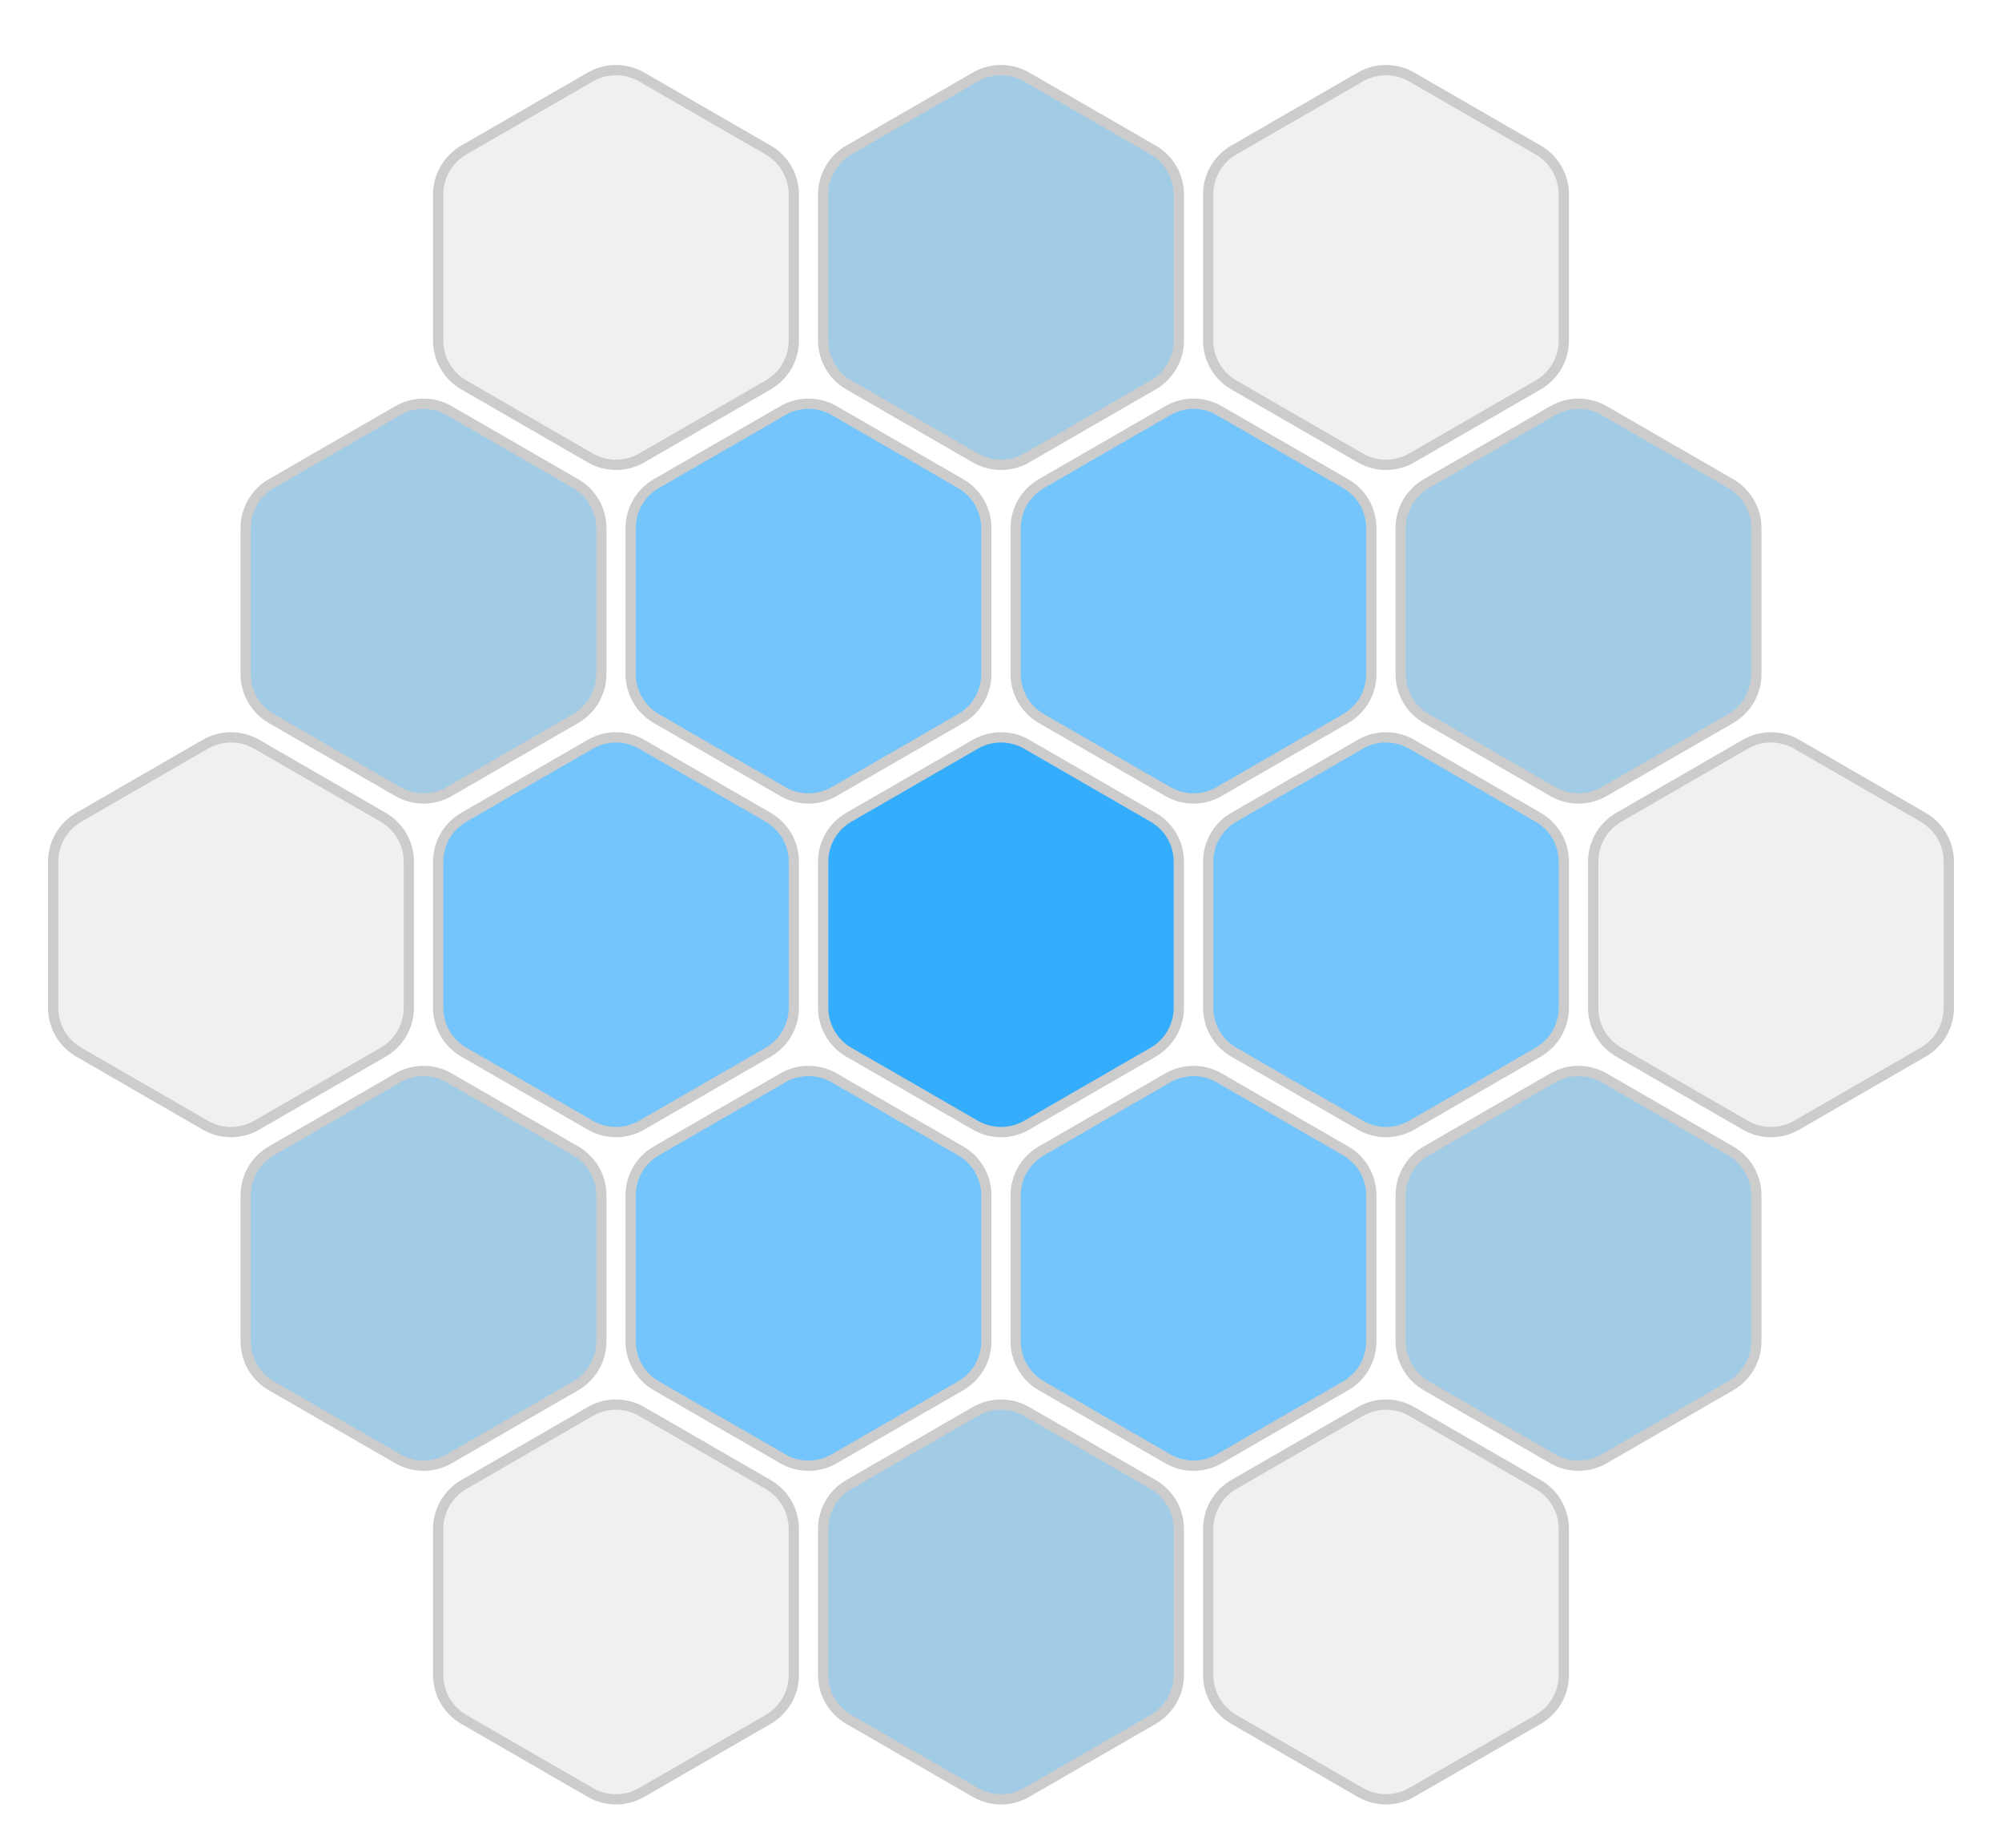
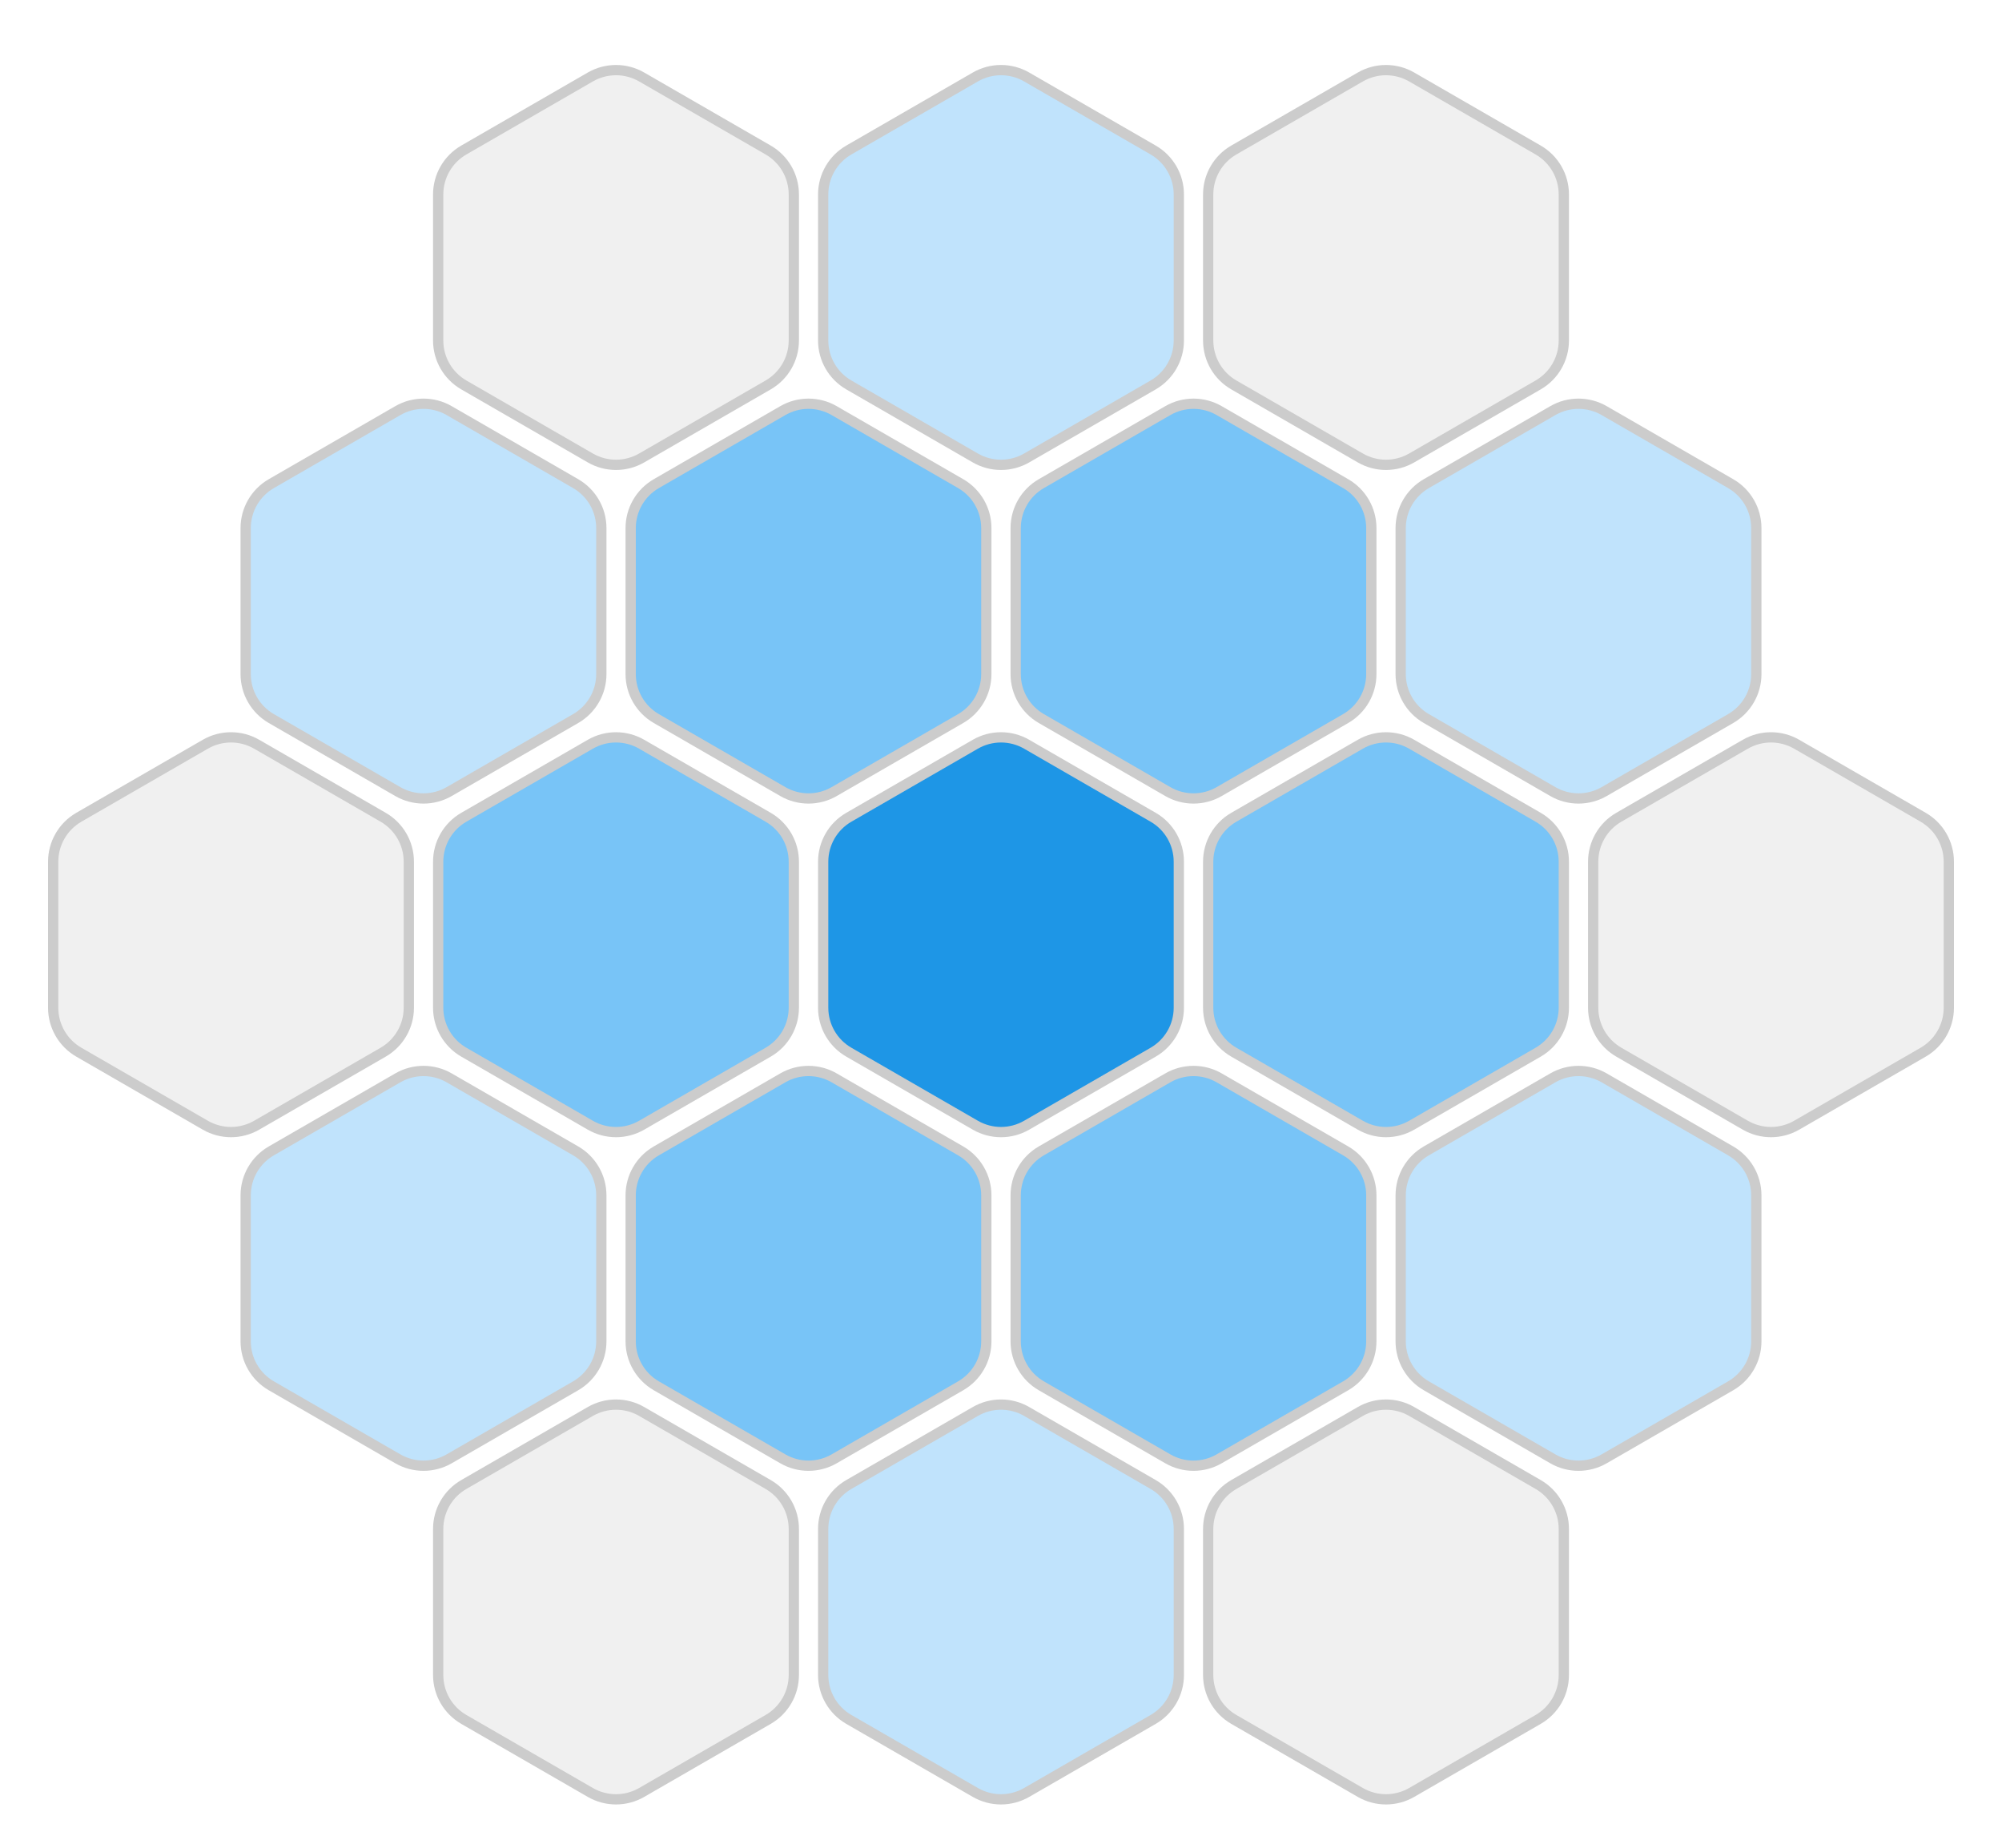
<svg xmlns="http://www.w3.org/2000/svg" id="svg2" viewBox="0 0 390 360">
  <path stroke="rgb(204, 204, 204)" fill="rgb(240, 240, 240)" stroke-width="2" d="       M 115 15       a 10 10 0 0 1 10 0       l 24.641 14.226       a 10 10 0 0 1 5 8.66       l 0 28.453       a 10 10 0 0 1 -5 8.66       l -24.641 14.226       a 10 10 0 0 1 -10 0       l -24.641 -14.226       a 10 10 0 0 1 -5 -8.66       l 0 -28.453       a 10 10 0 0 1 5 -8.66       Z       " />
-   <path stroke="rgb(204, 204, 204)" fill="hsl(204, 58%, 77%)" stroke-width="2" d="       M 190 15       a 10 10 0 0 1 10 0       l 24.641 14.226       a 10 10 0 0 1 5 8.66       l 0 28.453       a 10 10 0 0 1 -5 8.66       l -24.641 14.226       a 10 10 0 0 1 -10 0       l -24.641 -14.226       a 10 10 0 0 1 -5 -8.66       l 0 -28.453       a 10 10 0 0 1 5 -8.66       Z       " />
+   <path stroke="rgb(204, 204, 204)" fill="hsl(205, 91%, 87%)" stroke-width="2" d="       M 190 15       a 10 10 0 0 1 10 0       l 24.641 14.226       a 10 10 0 0 1 5 8.66       l 0 28.453       a 10 10 0 0 1 -5 8.66       l -24.641 14.226       a 10 10 0 0 1 -10 0       l -24.641 -14.226       a 10 10 0 0 1 -5 -8.66       l 0 -28.453       a 10 10 0 0 1 5 -8.66       Z       " />
  <path stroke="rgb(204, 204, 204)" fill="rgb(240, 240, 240)" stroke-width="2" d="       M 265 15       a 10 10 0 0 1 10 0       l 24.641 14.226       a 10 10 0 0 1 5 8.66       l 0 28.453       a 10 10 0 0 1 -5 8.66       l -24.641 14.226       a 10 10 0 0 1 -10 0       l -24.641 -14.226       a 10 10 0 0 1 -5 -8.66       l 0 -28.453       a 10 10 0 0 1 5 -8.66       Z       " />
-   <path stroke="rgb(204, 204, 204)" fill="hsl(204, 58%, 77%)" stroke-width="2" d="       M 77.5 80       a 10 10 0 0 1 10 0       l 24.641 14.226       a 10 10 0 0 1 5 8.66       l 0 28.453       a 10 10 0 0 1 -5 8.66       l -24.641 14.226       a 10 10 0 0 1 -10 0       l -24.641 -14.226       a 10 10 0 0 1 -5 -8.66       l 0 -28.453       a 10 10 0 0 1 5 -8.66       Z       " />
-   <path stroke="rgb(204, 204, 204)" fill="hsl(204, 94%, 72%)" stroke-width="2" d="       M 152.5 80       a 10 10 0 0 1 10 0       l 24.641 14.226       a 10 10 0 0 1 5 8.66       l 0 28.453       a 10 10 0 0 1 -5 8.66       l -24.641 14.226       a 10 10 0 0 1 -10 0       l -24.641 -14.226       a 10 10 0 0 1 -5 -8.66       l 0 -28.453       a 10 10 0 0 1 5 -8.66       Z       " />
-   <path stroke="rgb(204, 204, 204)" fill="hsl(204, 94%, 72%)" stroke-width="2" d="       M 227.5 80       a 10 10 0 0 1 10 0       l 24.641 14.226       a 10 10 0 0 1 5 8.66       l 0 28.453       a 10 10 0 0 1 -5 8.66       l -24.641 14.226       a 10 10 0 0 1 -10 0       l -24.641 -14.226       a 10 10 0 0 1 -5 -8.66       l 0 -28.453       a 10 10 0 0 1 5 -8.66       Z       " />
-   <path stroke="rgb(204, 204, 204)" fill="hsl(204, 58%, 77%)" stroke-width="2" d="       M 302.5 80       a 10 10 0 0 1 10 0       l 24.641 14.226       a 10 10 0 0 1 5 8.66       l 0 28.453       a 10 10 0 0 1 -5 8.66       l -24.641 14.226       a 10 10 0 0 1 -10 0       l -24.641 -14.226       a 10 10 0 0 1 -5 -8.66       l 0 -28.453       a 10 10 0 0 1 5 -8.66       Z       " />
+   <path stroke="rgb(204, 204, 204)" fill="hsl(205, 91%, 87%)" stroke-width="2" d="       M 77.5 80       a 10 10 0 0 1 10 0       l 24.641 14.226       a 10 10 0 0 1 5 8.66       l 0 28.453       a 10 10 0 0 1 -5 8.66       l -24.641 14.226       a 10 10 0 0 1 -10 0       l -24.641 -14.226       a 10 10 0 0 1 -5 -8.66       l 0 -28.453       a 10 10 0 0 1 5 -8.66       Z       " />
+   <path stroke="rgb(204, 204, 204)" fill="hsl(204, 89%, 72%)" stroke-width="2" d="       M 152.5 80       a 10 10 0 0 1 10 0       l 24.641 14.226       a 10 10 0 0 1 5 8.66       l 0 28.453       a 10 10 0 0 1 -5 8.66       l -24.641 14.226       a 10 10 0 0 1 -10 0       l -24.641 -14.226       a 10 10 0 0 1 -5 -8.66       l 0 -28.453       a 10 10 0 0 1 5 -8.66       Z       " />
+   <path stroke="rgb(204, 204, 204)" fill="hsl(204, 89%, 72%)" stroke-width="2" d="       M 227.5 80       a 10 10 0 0 1 10 0       l 24.641 14.226       a 10 10 0 0 1 5 8.66       l 0 28.453       a 10 10 0 0 1 -5 8.66       l -24.641 14.226       a 10 10 0 0 1 -10 0       l -24.641 -14.226       a 10 10 0 0 1 -5 -8.66       l 0 -28.453       a 10 10 0 0 1 5 -8.66       Z       " />
+   <path stroke="rgb(204, 204, 204)" fill="hsl(205, 91%, 87%)" stroke-width="2" d="       M 302.5 80       a 10 10 0 0 1 10 0       l 24.641 14.226       a 10 10 0 0 1 5 8.66       l 0 28.453       a 10 10 0 0 1 -5 8.66       l -24.641 14.226       a 10 10 0 0 1 -10 0       l -24.641 -14.226       a 10 10 0 0 1 -5 -8.66       l 0 -28.453       a 10 10 0 0 1 5 -8.66       Z       " />
  <path stroke="rgb(204, 204, 204)" fill="rgb(240, 240, 240)" stroke-width="2" d="       M 40 145       a 10 10 0 0 1 10 0       l 24.641 14.226       a 10 10 0 0 1 5 8.66       l 0 28.453       a 10 10 0 0 1 -5 8.66       l -24.641 14.226       a 10 10 0 0 1 -10 0       l -24.641 -14.226       a 10 10 0 0 1 -5 -8.66       l 0 -28.453       a 10 10 0 0 1 5 -8.66       Z       " />
-   <path stroke="rgb(204, 204, 204)" fill="hsl(204, 94%, 72%)" stroke-width="2" d="       M 115 145       a 10 10 0 0 1 10 0       l 24.641 14.226       a 10 10 0 0 1 5 8.66       l 0 28.453       a 10 10 0 0 1 -5 8.66       l -24.641 14.226       a 10 10 0 0 1 -10 0       l -24.641 -14.226       a 10 10 0 0 1 -5 -8.66       l 0 -28.453       a 10 10 0 0 1 5 -8.66       Z       " />
-   <path stroke="rgb(204, 204, 204)" fill="hsl(204, 98%, 60%)" stroke-width="2" d="       M 190 145       a 10 10 0 0 1 10 0       l 24.641 14.226       a 10 10 0 0 1 5 8.66       l 0 28.453       a 10 10 0 0 1 -5 8.66       l -24.641 14.226       a 10 10 0 0 1 -10 0       l -24.641 -14.226       a 10 10 0 0 1 -5 -8.66       l 0 -28.453       a 10 10 0 0 1 5 -8.66       Z       " />
-   <path stroke="rgb(204, 204, 204)" fill="hsl(204, 94%, 72%)" stroke-width="2" d="       M 265 145       a 10 10 0 0 1 10 0       l 24.641 14.226       a 10 10 0 0 1 5 8.66       l 0 28.453       a 10 10 0 0 1 -5 8.66       l -24.641 14.226       a 10 10 0 0 1 -10 0       l -24.641 -14.226       a 10 10 0 0 1 -5 -8.66       l 0 -28.453       a 10 10 0 0 1 5 -8.66       Z       " />
+   <path stroke="rgb(204, 204, 204)" fill="hsl(204, 89%, 72%)" stroke-width="2" d="       M 115 145       a 10 10 0 0 1 10 0       l 24.641 14.226       a 10 10 0 0 1 5 8.66       l 0 28.453       a 10 10 0 0 1 -5 8.66       l -24.641 14.226       a 10 10 0 0 1 -10 0       l -24.641 -14.226       a 10 10 0 0 1 -5 -8.66       l 0 -28.453       a 10 10 0 0 1 5 -8.66       Z       " />
+   <path stroke="rgb(204, 204, 204)" fill="hsl(204, 80%, 51%)" stroke-width="2" d="       M 190 145       a 10 10 0 0 1 10 0       l 24.641 14.226       a 10 10 0 0 1 5 8.66       l 0 28.453       a 10 10 0 0 1 -5 8.66       l -24.641 14.226       a 10 10 0 0 1 -10 0       l -24.641 -14.226       a 10 10 0 0 1 -5 -8.66       l 0 -28.453       a 10 10 0 0 1 5 -8.66       Z       " />
+   <path stroke="rgb(204, 204, 204)" fill="hsl(204, 89%, 72%)" stroke-width="2" d="       M 265 145       a 10 10 0 0 1 10 0       l 24.641 14.226       a 10 10 0 0 1 5 8.66       l 0 28.453       a 10 10 0 0 1 -5 8.66       l -24.641 14.226       a 10 10 0 0 1 -10 0       l -24.641 -14.226       a 10 10 0 0 1 -5 -8.66       l 0 -28.453       a 10 10 0 0 1 5 -8.66       Z       " />
  <path stroke="rgb(204, 204, 204)" fill="rgb(240, 240, 240)" stroke-width="2" d="       M 340 145       a 10 10 0 0 1 10 0       l 24.641 14.226       a 10 10 0 0 1 5 8.66       l 0 28.453       a 10 10 0 0 1 -5 8.66       l -24.641 14.226       a 10 10 0 0 1 -10 0       l -24.641 -14.226       a 10 10 0 0 1 -5 -8.66       l 0 -28.453       a 10 10 0 0 1 5 -8.66       Z       " />
-   <path stroke="rgb(204, 204, 204)" fill="hsl(204, 58%, 77%)" stroke-width="2" d="       M 77.5 210       a 10 10 0 0 1 10 0       l 24.641 14.226       a 10 10 0 0 1 5 8.66       l 0 28.453       a 10 10 0 0 1 -5 8.66       l -24.641 14.226       a 10 10 0 0 1 -10 0       l -24.641 -14.226       a 10 10 0 0 1 -5 -8.66       l 0 -28.453       a 10 10 0 0 1 5 -8.66       Z       " />
-   <path stroke="rgb(204, 204, 204)" fill="hsl(204, 94%, 72%)" stroke-width="2" d="       M 152.5 210       a 10 10 0 0 1 10 0       l 24.641 14.226       a 10 10 0 0 1 5 8.66       l 0 28.453       a 10 10 0 0 1 -5 8.66       l -24.641 14.226       a 10 10 0 0 1 -10 0       l -24.641 -14.226       a 10 10 0 0 1 -5 -8.66       l 0 -28.453       a 10 10 0 0 1 5 -8.66       Z       " />
-   <path stroke="rgb(204, 204, 204)" fill="hsl(204, 94%, 72%)" stroke-width="2" d="       M 227.5 210       a 10 10 0 0 1 10 0       l 24.641 14.226       a 10 10 0 0 1 5 8.66       l 0 28.453       a 10 10 0 0 1 -5 8.66       l -24.641 14.226       a 10 10 0 0 1 -10 0       l -24.641 -14.226       a 10 10 0 0 1 -5 -8.66       l 0 -28.453       a 10 10 0 0 1 5 -8.66       Z       " />
-   <path stroke="rgb(204, 204, 204)" fill="hsl(204, 58%, 77%)" stroke-width="2" d="       M 302.5 210       a 10 10 0 0 1 10 0       l 24.641 14.226       a 10 10 0 0 1 5 8.66       l 0 28.453       a 10 10 0 0 1 -5 8.66       l -24.641 14.226       a 10 10 0 0 1 -10 0       l -24.641 -14.226       a 10 10 0 0 1 -5 -8.66       l 0 -28.453       a 10 10 0 0 1 5 -8.66       Z       " />
+   <path stroke="rgb(204, 204, 204)" fill="hsl(205, 91%, 87%)" stroke-width="2" d="       M 77.5 210       a 10 10 0 0 1 10 0       l 24.641 14.226       a 10 10 0 0 1 5 8.66       l 0 28.453       a 10 10 0 0 1 -5 8.66       l -24.641 14.226       a 10 10 0 0 1 -10 0       l -24.641 -14.226       a 10 10 0 0 1 -5 -8.66       l 0 -28.453       a 10 10 0 0 1 5 -8.66       Z       " />
+   <path stroke="rgb(204, 204, 204)" fill="hsl(204, 89%, 72%)" stroke-width="2" d="       M 152.5 210       a 10 10 0 0 1 10 0       l 24.641 14.226       a 10 10 0 0 1 5 8.66       l 0 28.453       a 10 10 0 0 1 -5 8.66       l -24.641 14.226       a 10 10 0 0 1 -10 0       l -24.641 -14.226       a 10 10 0 0 1 -5 -8.66       l 0 -28.453       a 10 10 0 0 1 5 -8.66       Z       " />
+   <path stroke="rgb(204, 204, 204)" fill="hsl(204, 89%, 72%)" stroke-width="2" d="       M 227.5 210       a 10 10 0 0 1 10 0       l 24.641 14.226       a 10 10 0 0 1 5 8.66       l 0 28.453       a 10 10 0 0 1 -5 8.66       l -24.641 14.226       a 10 10 0 0 1 -10 0       l -24.641 -14.226       a 10 10 0 0 1 -5 -8.66       l 0 -28.453       a 10 10 0 0 1 5 -8.66       Z       " />
+   <path stroke="rgb(204, 204, 204)" fill="hsl(205, 91%, 87%)" stroke-width="2" d="       M 302.5 210       a 10 10 0 0 1 10 0       l 24.641 14.226       a 10 10 0 0 1 5 8.66       l 0 28.453       a 10 10 0 0 1 -5 8.66       l -24.641 14.226       a 10 10 0 0 1 -10 0       l -24.641 -14.226       a 10 10 0 0 1 -5 -8.66       l 0 -28.453       a 10 10 0 0 1 5 -8.66       Z       " />
  <path stroke="rgb(204, 204, 204)" fill="rgb(240, 240, 240)" stroke-width="2" d="       M 115 275       a 10 10 0 0 1 10 0       l 24.641 14.226       a 10 10 0 0 1 5 8.66       l 0 28.453       a 10 10 0 0 1 -5 8.66       l -24.641 14.226       a 10 10 0 0 1 -10 0       l -24.641 -14.226       a 10 10 0 0 1 -5 -8.66       l 0 -28.453       a 10 10 0 0 1 5 -8.66       Z       " />
-   <path stroke="rgb(204, 204, 204)" fill="hsl(204, 58%, 77%)" stroke-width="2" d="       M 190 275       a 10 10 0 0 1 10 0       l 24.641 14.226       a 10 10 0 0 1 5 8.66       l 0 28.453       a 10 10 0 0 1 -5 8.66       l -24.641 14.226       a 10 10 0 0 1 -10 0       l -24.641 -14.226       a 10 10 0 0 1 -5 -8.66       l 0 -28.453       a 10 10 0 0 1 5 -8.66       Z       " />
+   <path stroke="rgb(204, 204, 204)" fill="hsl(205, 91%, 87%)" stroke-width="2" d="       M 190 275       a 10 10 0 0 1 10 0       l 24.641 14.226       a 10 10 0 0 1 5 8.66       l 0 28.453       a 10 10 0 0 1 -5 8.66       l -24.641 14.226       a 10 10 0 0 1 -10 0       l -24.641 -14.226       a 10 10 0 0 1 -5 -8.66       l 0 -28.453       a 10 10 0 0 1 5 -8.66       Z       " />
  <path stroke="rgb(204, 204, 204)" fill="rgb(240, 240, 240)" stroke-width="2" d="       M 265 275       a 10 10 0 0 1 10 0       l 24.641 14.226       a 10 10 0 0 1 5 8.66       l 0 28.453       a 10 10 0 0 1 -5 8.66       l -24.641 14.226       a 10 10 0 0 1 -10 0       l -24.641 -14.226       a 10 10 0 0 1 -5 -8.66       l 0 -28.453       a 10 10 0 0 1 5 -8.66       Z       " />
</svg>
